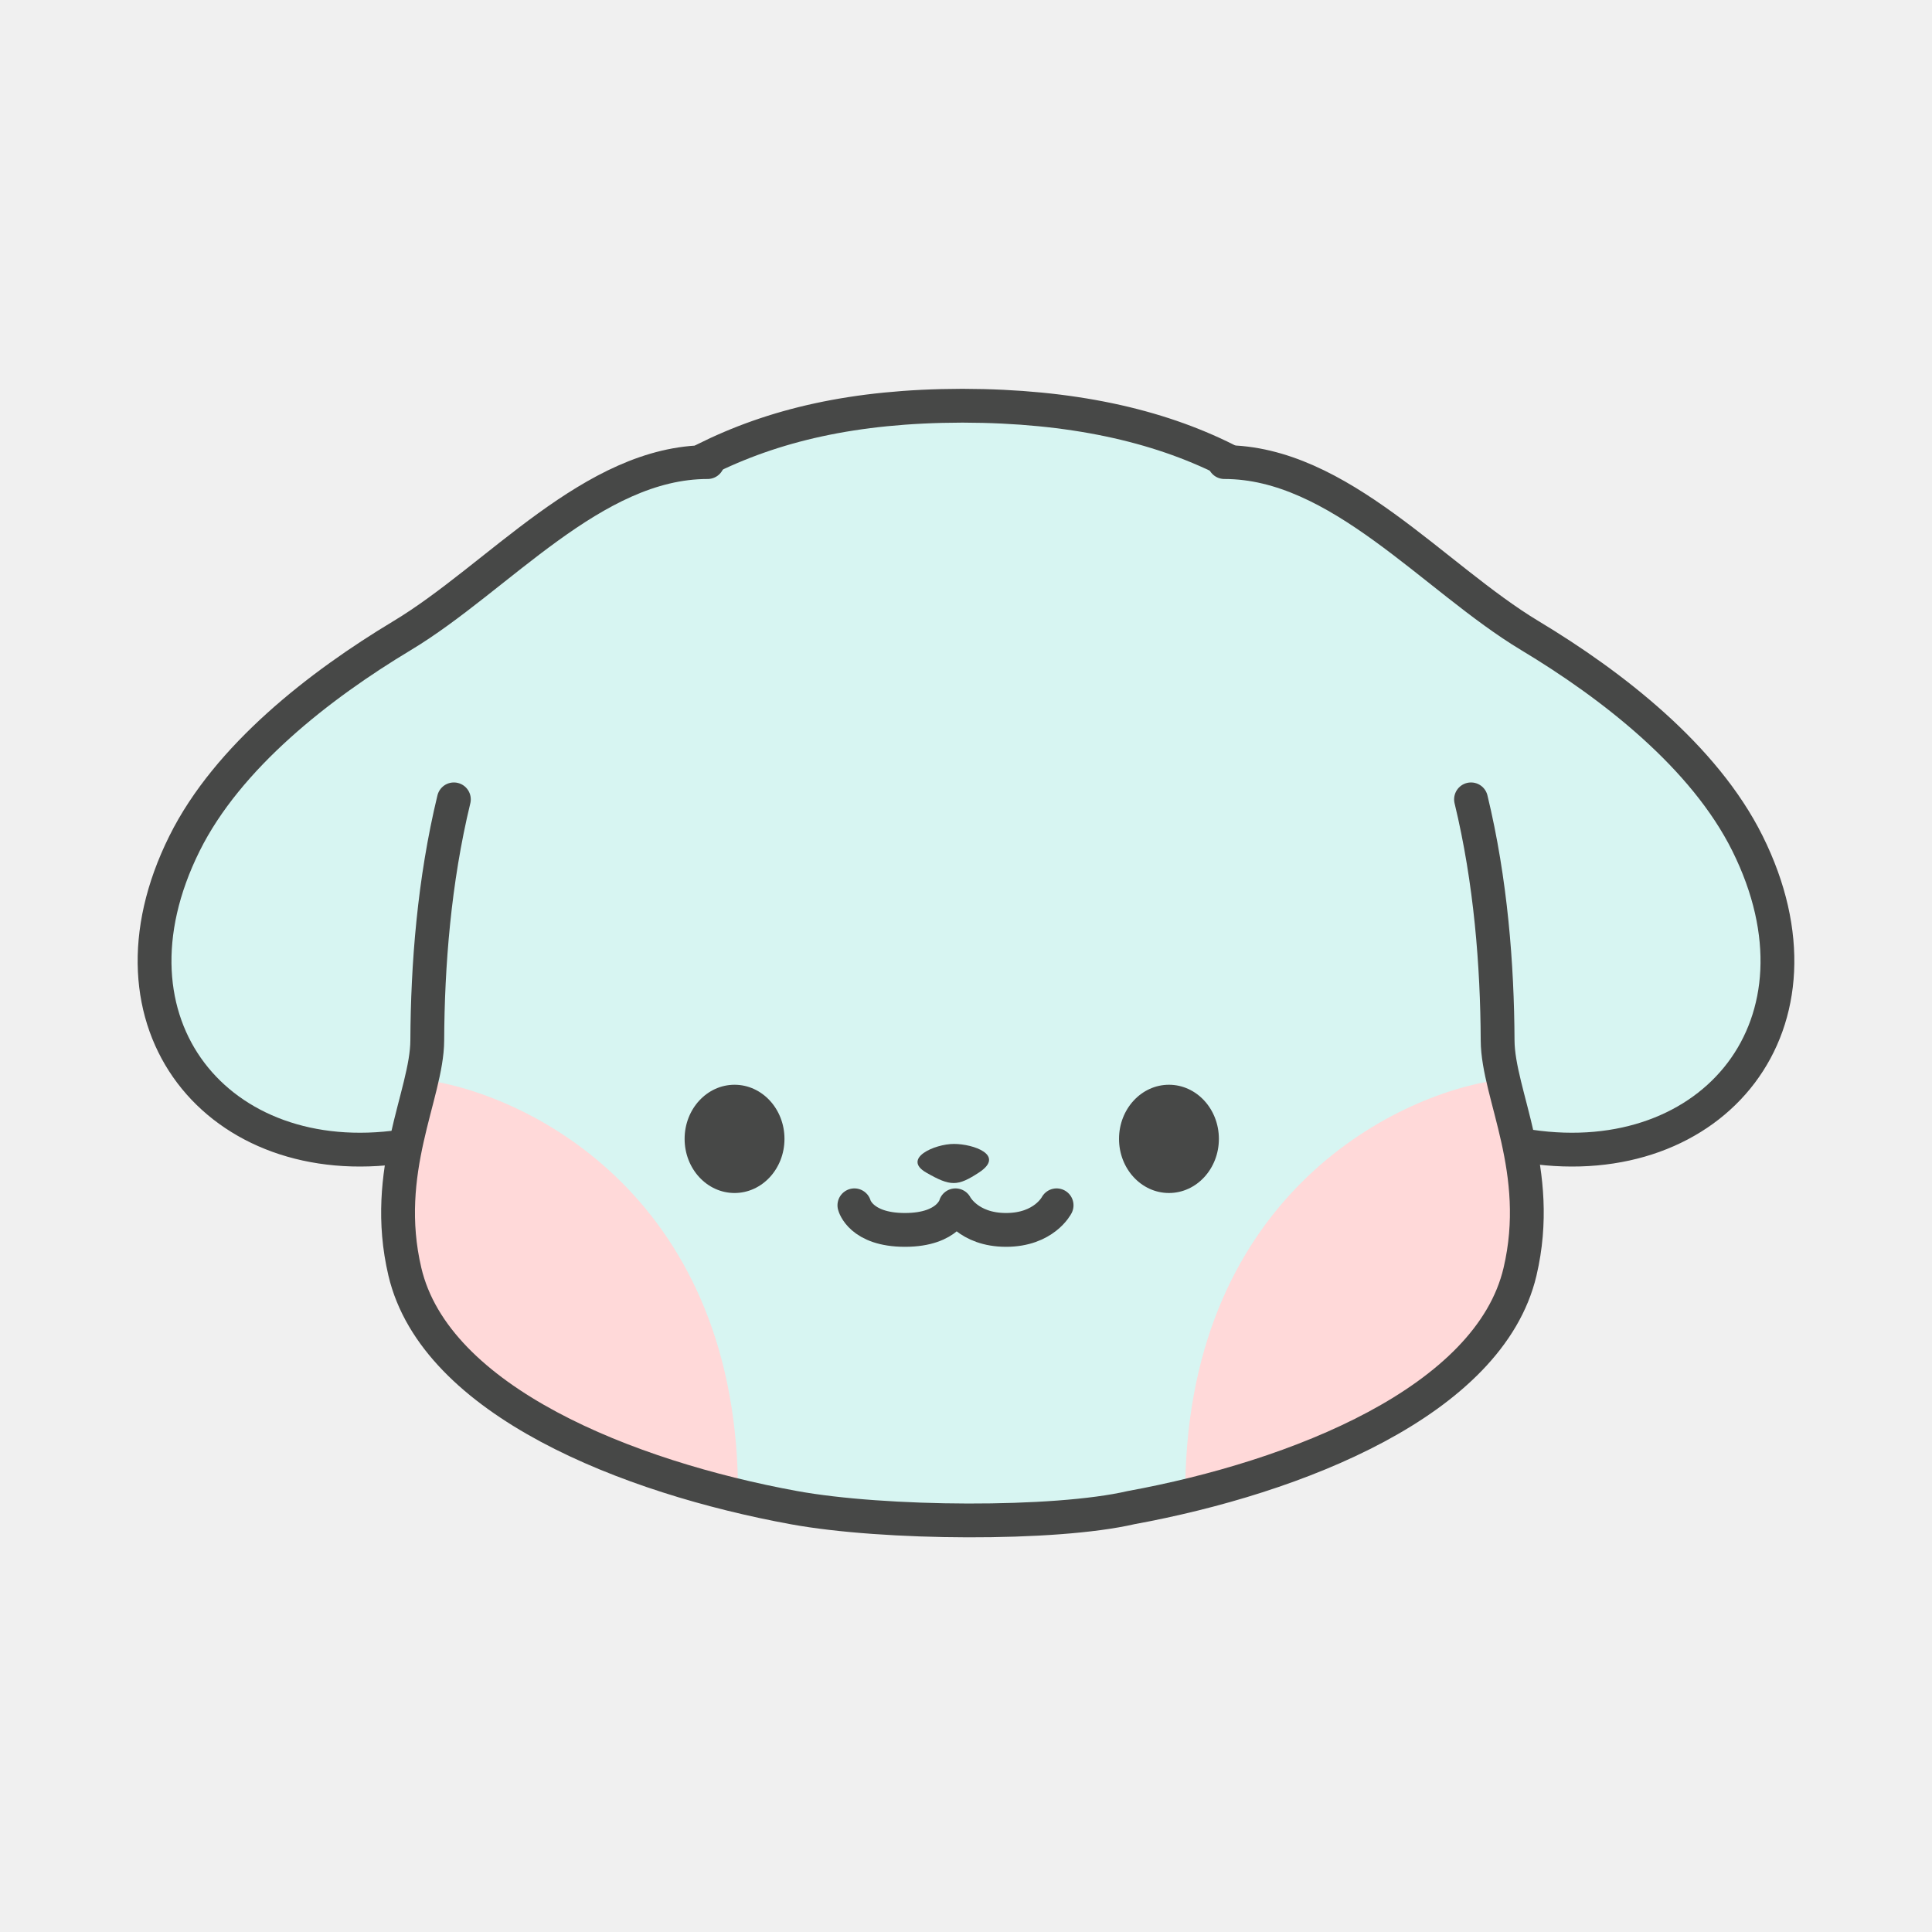
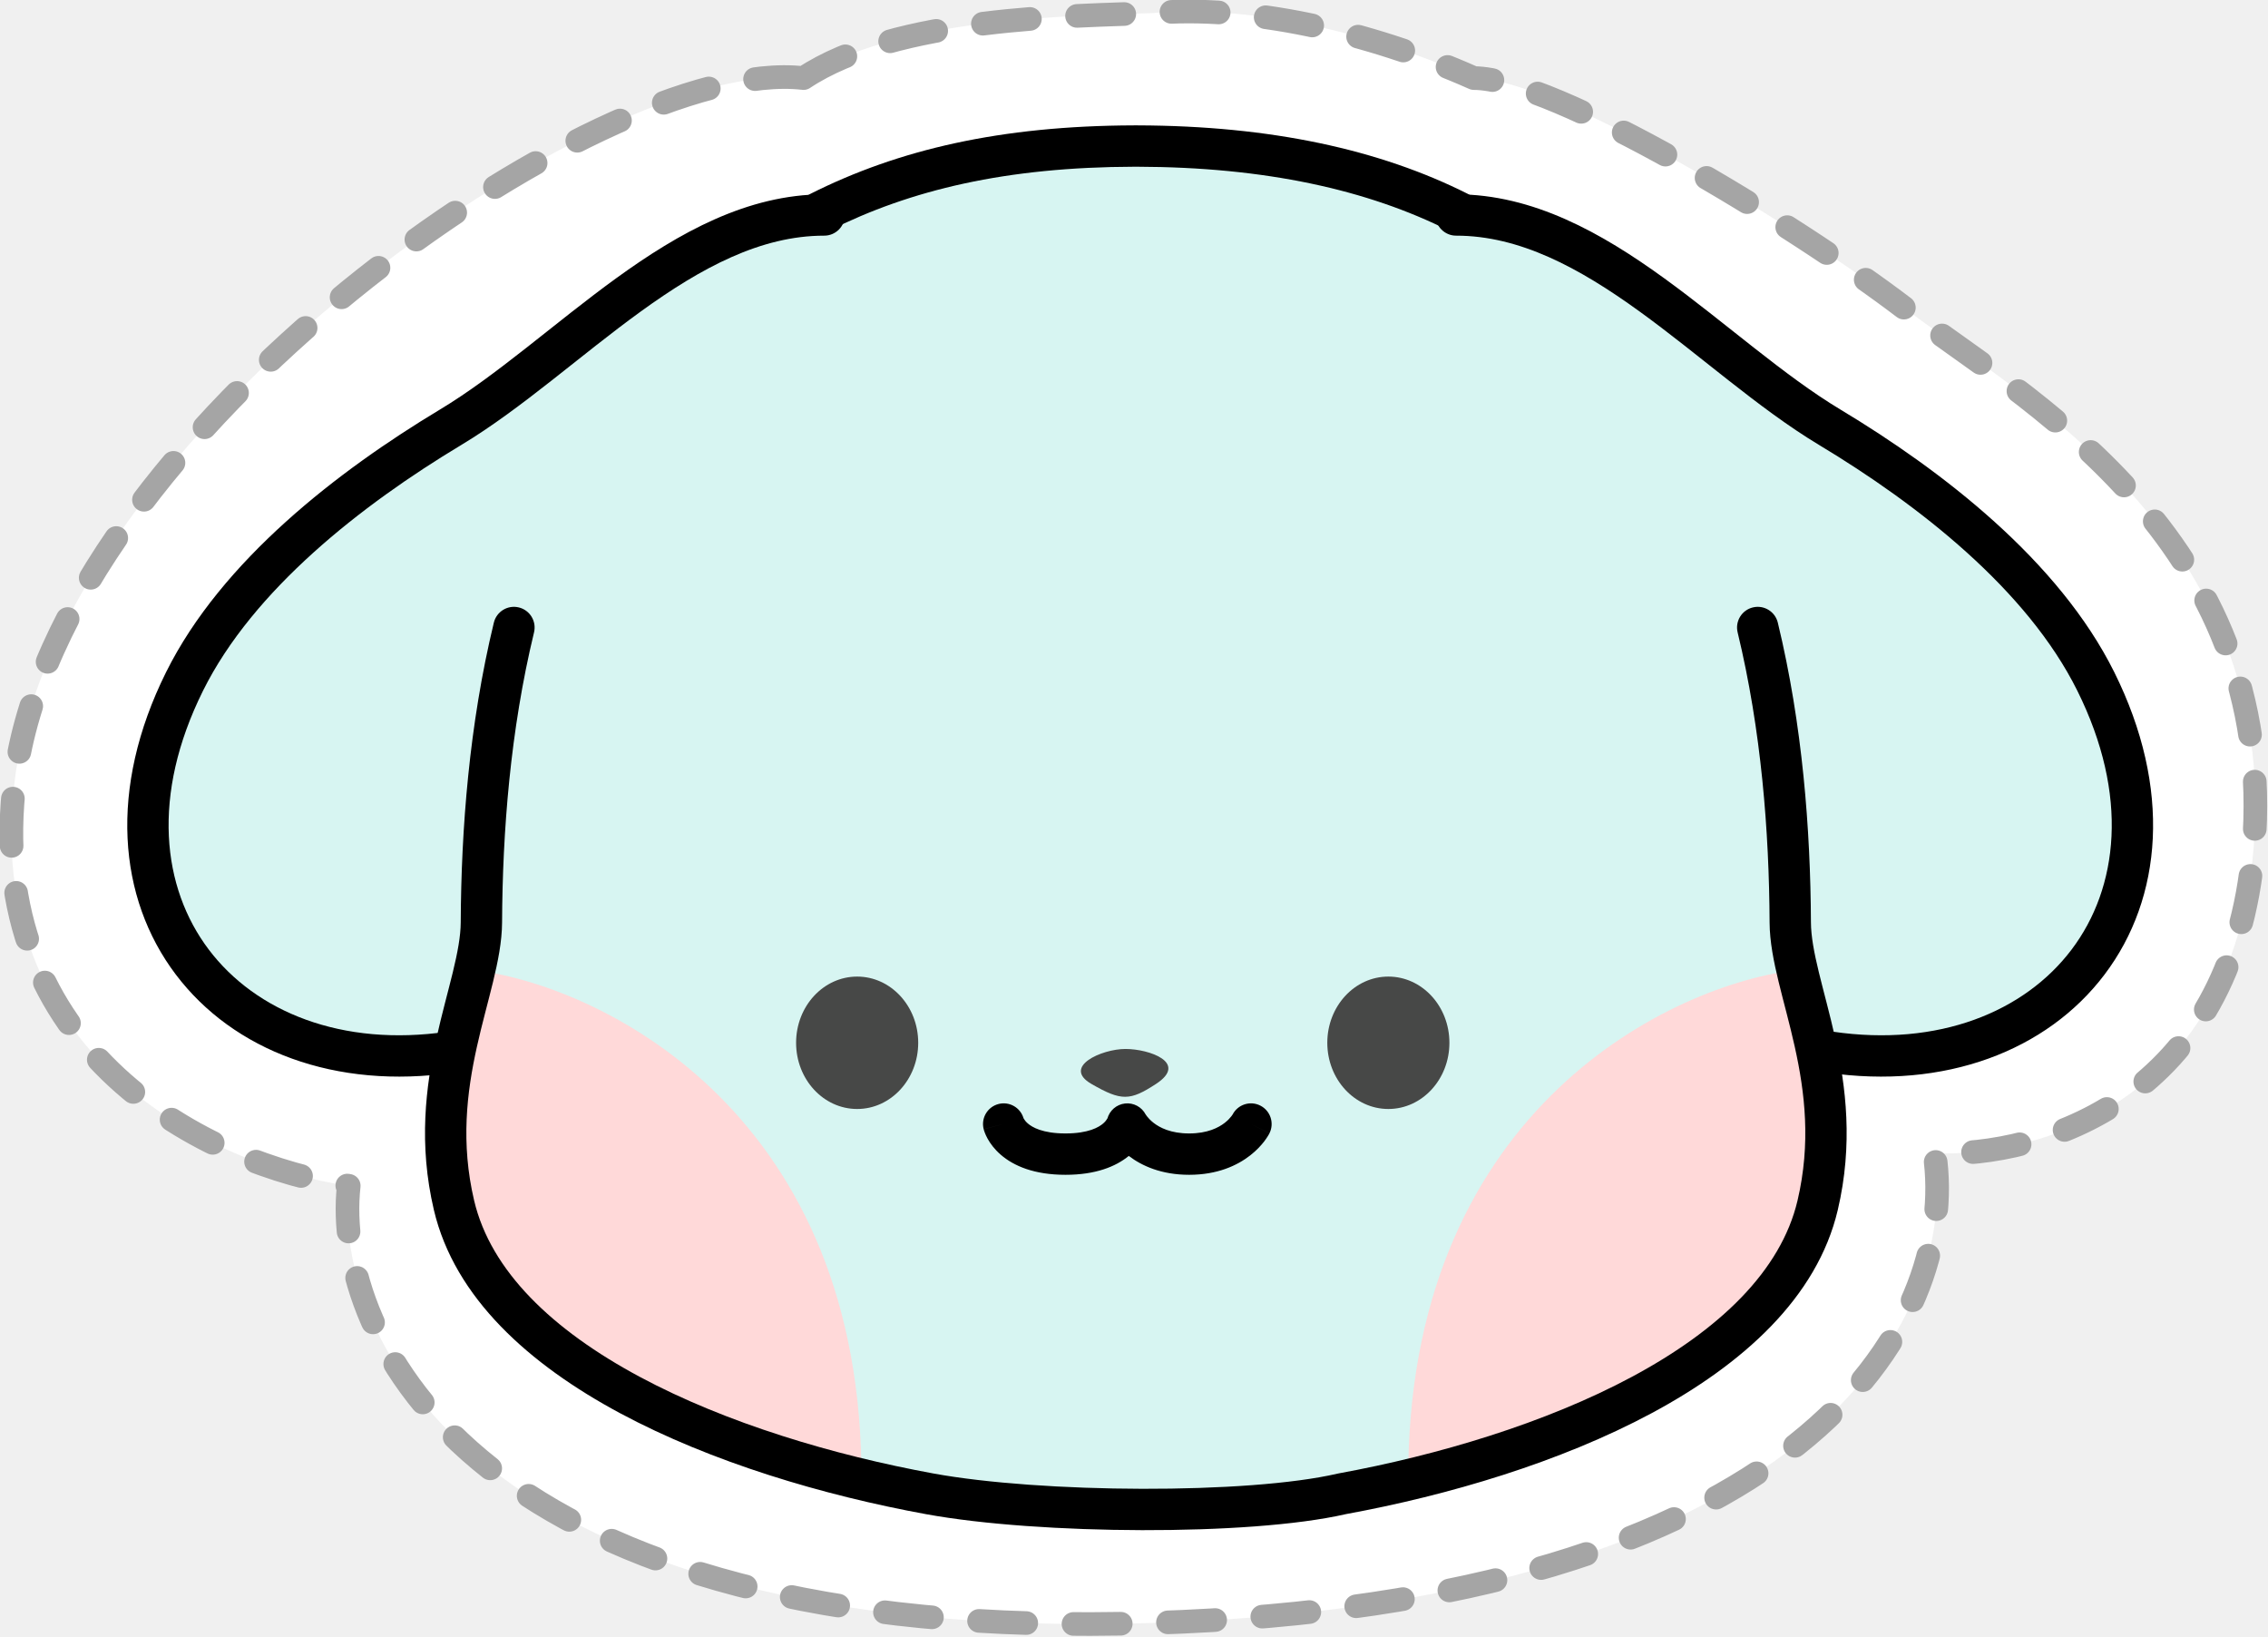
- <svg xmlns="http://www.w3.org/2000/svg" width="400" height="400" viewBox="0 0 400 400" fill="none">
-   <path d="M199.467 84.002C294.18 84.221 309.808 161.111 310.066 215.418C310.12 226.608 319.62 242.415 314.703 263.299C305.967 300.408 232.711 316.376 199.264 315.26C165.818 316.377 92.561 300.408 83.825 263.299C78.908 242.415 88.408 226.608 88.461 215.418C88.72 161.111 104.348 84.221 199.061 84.002V84C199.128 84 199.196 84.001 199.263 84.001C199.331 84.001 199.399 84 199.467 84V84.002Z" fill="#D7F5F2" />
-   <path d="M83.248 237.37C45.293 242.937 19.578 212.067 38.207 174.618C47.159 156.622 66.204 141.847 83.248 131.601C103.174 119.623 122.722 95.67 146.507 95.67L83.248 237.37Z" fill="#D7F5F2" />
-   <path d="M316.752 237.37C354.707 242.937 380.422 212.067 361.793 174.618C352.841 156.622 333.796 141.847 316.752 131.601C296.826 119.623 277.278 95.67 253.493 95.67L316.752 237.37Z" fill="#D7F5F2" />
-   <path d="M199.468 84.002C294.181 84.221 309.81 161.111 310.068 215.418C310.122 226.609 319.622 242.415 314.705 263.299C305.969 300.408 232.711 316.377 199.265 315.26C165.818 316.377 92.561 300.408 83.825 263.299C78.909 242.415 88.409 226.609 88.462 215.418C88.721 161.111 104.35 84.221 199.062 84.002V84C199.13 84 199.197 84.001 199.265 84.001C199.332 84.001 199.4 84 199.468 84V84.002Z" fill="#D7F5F2" />
-   <path d="M152.804 310.161C153.206 248.221 109.731 226.624 87.943 223.568C82.915 231.378 80.51 257.696 84.424 265.846C93.474 284.692 104.535 294.88 152.804 310.161Z" fill="#FFD9D9" />
-   <path d="M245.386 310.161C244.984 248.221 288.459 226.624 310.246 223.568C315.274 231.378 317.679 257.696 313.766 265.846C304.716 284.692 293.654 294.88 245.386 310.161Z" fill="#FFD9D9" />
-   <path d="M146.507 95.67C122.722 95.67 103.174 119.623 83.248 131.601C66.204 141.847 47.159 156.622 38.207 174.617C19.578 212.067 45.293 242.937 83.248 237.37" stroke="#474847" stroke-width="7" stroke-linecap="round" stroke-linejoin="round" />
-   <path d="M253.493 95.67C277.278 95.67 296.826 119.623 316.752 131.601C333.796 141.847 352.841 156.622 361.793 174.617C380.422 212.067 354.707 242.937 316.752 237.37" stroke="#474847" stroke-width="7" stroke-linecap="round" stroke-linejoin="round" />
-   <path d="M93.97 165.499C89.872 182.436 88.535 199.854 88.461 215.418C88.408 226.608 78.908 242.415 83.825 263.299C90.132 290.088 130.063 305.86 164.368 312.14C183 315.551 218.397 315.792 234.16 312.14C268.465 305.86 308.397 290.088 314.703 263.299C319.62 242.415 310.121 226.608 310.067 215.418C309.993 199.854 308.657 182.436 304.558 165.499M253.865 95.206C239.533 88.005 221.674 84.053 199.467 84.002V84C199.4 84 199.332 84.001 199.264 84.001C199.197 84.001 199.129 84 199.061 84V84.002C176.855 84.053 160.097 88.005 145.765 95.206" stroke="#474847" stroke-width="7" stroke-linecap="round" stroke-linejoin="round" />
-   <ellipse cx="152.08" cy="235.793" rx="10.338" ry="11.206" fill="#474847" />
-   <ellipse cx="242.019" cy="235.793" rx="10.338" ry="11.206" fill="#474847" />
-   <path d="M176.891 249.546C176.891 249.546 178.183 254.639 187.358 254.639C196.532 254.639 197.825 249.546 197.825 249.546C197.825 249.546 200.409 254.639 208.292 254.639C216.174 254.639 218.759 249.546 218.759 249.546" stroke="#474847" stroke-width="7" stroke-linecap="round" stroke-linejoin="round" />
-   <path d="M191.762 242.768C196.812 245.676 198.266 245.638 202.666 242.768C208.214 239.15 201.519 236.838 197.501 236.838C193.484 236.838 186.711 239.861 191.762 242.768Z" fill="#474847" />
+ <svg xmlns="http://www.w3.org/2000/svg" width="384" height="277" viewBox="0 0 384 277" fill="none">
+   <path d="M136.046 13.219C151.646 2.819 181.879 2.719 195.046 2.219C211.046 0.78 231.546 5.219 249.546 13.219C263.046 13.219 303.546 37.719 322.546 52.219C341.546 66.719 386.046 90.719 381.546 143.719C377.946 186.119 345.546 195.886 327.546 195.219C331.879 224.219 305.046 271.219 195.046 274.719C80.546 278.362 56.213 226.053 59.046 200.719C35.546 197.386 -3.454 178.119 2.546 131.719C10.046 73.719 101.546 9.219 136.046 13.219Z" fill="white" stroke="#A5A5A5" stroke-width="4" stroke-linecap="round" stroke-linejoin="round" stroke-dasharray="8 8" />
+   <path d="M192.513 24.721C287.225 24.941 302.854 101.83 303.112 156.137C303.166 167.328 312.666 183.134 307.749 204.018C299.013 241.127 225.757 257.096 192.31 255.979C158.864 257.096 85.607 241.127 76.871 204.018C71.954 183.134 81.454 167.328 81.507 156.137C81.766 101.83 97.394 24.94 192.107 24.721V24.719C192.174 24.719 192.242 24.72 192.309 24.72C192.377 24.72 192.445 24.719 192.513 24.719V24.721Z" fill="#D7F5F2" />
+   <path d="M76.294 178.09C38.339 183.656 12.624 152.786 31.253 115.337C40.205 97.341 59.25 82.567 76.294 72.32C96.22 60.342 115.767 36.389 139.553 36.389L76.294 178.09Z" fill="#D7F5F2" />
+   <path d="M309.798 178.09C347.753 183.656 373.467 152.786 354.839 115.337C345.887 97.341 326.842 82.567 309.798 72.32C289.872 60.342 270.324 36.389 246.539 36.389L309.798 178.09Z" fill="#D7F5F2" />
+   <path d="M192.513 24.721C287.226 24.94 302.855 101.83 303.114 156.137C303.167 167.328 312.667 183.134 307.751 204.018C299.014 241.127 225.756 257.096 192.31 255.979C158.864 257.096 85.607 241.127 76.871 204.018C71.954 183.134 81.454 167.328 81.507 156.137C81.766 101.83 97.395 24.94 192.108 24.721V24.719C192.175 24.719 192.243 24.72 192.31 24.72C192.378 24.72 192.446 24.719 192.513 24.719V24.721Z" fill="#D7F5F2" />
+   <path d="M145.85 250.88C146.252 188.941 102.777 167.343 80.989 164.287C75.961 172.097 73.556 198.415 77.469 206.565C86.52 225.412 97.581 235.599 145.85 250.88Z" fill="#FFD9D9" />
+   <path d="M238.432 250.88C238.029 188.941 281.504 167.343 303.292 164.287C308.32 172.097 310.725 198.415 306.812 206.565C297.761 225.412 286.7 235.599 238.432 250.88Z" fill="#FFD9D9" />
+   <path d="M139.553 32.889C141.486 32.889 143.053 34.456 143.053 36.389C143.053 38.322 141.486 39.889 139.553 39.889C128.824 39.889 118.761 45.298 108.527 52.699C103.426 56.388 98.474 60.423 93.4 64.406C88.382 68.346 83.278 72.205 78.097 75.32C61.184 85.487 42.875 99.832 34.387 116.895C25.549 134.662 27.447 150.281 35.347 160.734C43.288 171.242 57.84 177.259 75.786 174.627C77.699 174.346 79.476 175.669 79.757 177.582C80.037 179.494 78.714 181.272 76.802 181.552C56.793 184.487 39.51 177.852 29.763 164.955C19.974 152.002 18.328 133.461 28.119 113.778C37.535 94.85 57.314 79.646 74.49 69.321C79.272 66.447 84.084 62.82 89.078 58.9C94.017 55.023 99.175 50.824 104.425 47.027C114.893 39.457 126.496 32.889 139.553 32.889Z" fill="black" />
+   <path d="M246.539 32.889C244.606 32.889 243.039 34.456 243.039 36.389C243.039 38.322 244.606 39.889 246.539 39.889C257.267 39.889 267.331 45.298 277.564 52.699C282.665 56.388 287.618 60.423 292.691 64.406C297.71 68.346 302.814 72.205 307.995 75.32C324.908 85.487 343.217 99.832 351.705 116.895C360.543 134.662 358.645 150.281 350.745 160.734C342.804 171.242 328.252 177.259 310.306 174.627C308.393 174.346 306.615 175.669 306.335 177.582C306.055 179.494 307.378 181.272 309.29 181.552C329.298 184.487 346.582 177.852 356.329 164.955C366.118 152.002 367.764 133.461 357.973 113.778C348.557 94.85 328.777 79.646 311.602 69.321C306.82 66.447 302.007 62.82 297.014 58.9C292.075 55.023 286.917 50.824 281.667 47.027C271.199 39.457 259.596 32.889 246.539 32.889Z" fill="black" />
+   <path d="M296.781 102.817C298.66 102.362 300.551 103.517 301.006 105.395C305.188 122.679 306.538 140.386 306.613 156.121C306.625 158.483 307.141 161.232 307.953 164.577C308.724 167.752 309.827 171.699 310.712 175.684C312.536 183.901 313.784 193.658 311.156 204.82C307.657 219.685 294.998 230.972 279.631 239.214C264.17 247.506 245.262 253.106 227.901 256.29C219.609 258.194 206.539 259.038 193.378 259.008C180.124 258.978 166.386 258.06 156.783 256.302C139.405 253.121 120.469 247.516 104.989 239.214C89.622 230.972 76.963 219.685 73.464 204.82C70.836 193.658 72.085 183.901 73.908 175.684C74.793 171.699 75.896 167.752 76.667 164.577C77.479 161.232 77.996 158.483 78.007 156.121C78.082 140.386 79.432 122.679 83.614 105.395C84.069 103.517 85.96 102.362 87.839 102.817C89.718 103.271 90.872 105.163 90.418 107.042C86.403 123.631 85.08 140.761 85.007 156.154C84.991 159.387 84.3 162.81 83.47 166.229C82.598 169.817 81.625 173.225 80.742 177.201C79.032 184.906 77.989 193.494 80.277 203.216C83.085 215.14 93.546 225.134 108.297 233.045C122.935 240.896 141.117 246.318 158.044 249.417C167.073 251.07 180.35 251.978 193.394 252.008C206.48 252.038 218.941 251.182 226.417 249.45L226.576 249.417C243.503 246.318 261.685 240.896 276.323 233.045C291.074 225.134 301.535 215.14 304.343 203.216C306.632 193.494 305.588 184.906 303.878 177.201C302.995 173.225 302.022 169.817 301.15 166.229C300.32 162.81 299.629 159.387 299.613 156.154C299.54 140.761 298.217 123.631 294.202 107.042C293.748 105.163 294.903 103.271 296.781 102.817ZM192.611 21.222C215.181 21.285 233.574 25.308 248.482 32.798C250.21 33.666 250.906 35.769 250.038 37.497C249.17 39.224 247.067 39.921 245.34 39.053C231.602 32.151 214.306 28.272 192.505 28.221C192.485 28.221 192.465 28.22 192.445 28.219C192.384 28.219 192.535 28.22 192.314 28.22H192.306C192.084 28.22 192.237 28.219 192.174 28.219C192.154 28.22 192.135 28.221 192.115 28.221C170.347 28.272 154.144 32.139 140.382 39.053C138.655 39.921 136.55 39.224 135.683 37.497C134.815 35.769 135.512 33.666 137.239 32.798C152.123 25.32 169.408 21.285 192.008 21.222C192.041 21.221 192.073 21.219 192.106 21.219C192.154 21.219 192.201 21.22 192.233 21.22H192.387C192.42 21.22 192.466 21.219 192.514 21.219C192.546 21.219 192.579 21.221 192.611 21.222Z" fill="black" />
+   <path d="M155.464 176.512C155.464 182.701 150.835 187.718 145.126 187.718C139.416 187.718 134.788 182.701 134.788 176.512C134.788 170.323 139.416 165.306 145.126 165.306C150.835 165.306 155.464 170.323 155.464 176.512Z" fill="#474847" />
+   <path d="M245.403 176.512C245.403 182.701 240.775 187.718 235.065 187.718C229.356 187.718 224.728 182.701 224.728 176.512C224.728 170.323 229.356 165.306 235.065 165.306C240.775 165.306 245.403 170.323 245.403 176.512Z" fill="#474847" />
+   <path d="M169.076 186.872C170.895 186.411 172.742 187.466 173.283 189.241C173.29 189.258 173.309 189.301 173.344 189.364C173.433 189.526 173.632 189.829 174.021 190.166C174.744 190.792 176.499 191.858 180.403 191.858C184.308 191.858 186.063 190.792 186.786 190.166C187.175 189.829 187.374 189.526 187.464 189.364C187.509 189.282 187.528 189.233 187.528 189.233C187.528 189.234 187.523 189.247 187.514 189.274C187.51 189.288 187.505 189.306 187.499 189.327C187.496 189.338 187.492 189.35 187.489 189.362C187.487 189.369 187.485 189.376 187.483 189.383C187.482 189.386 187.481 189.389 187.48 189.393C187.48 189.394 187.48 189.398 187.479 189.399V189.399C187.839 187.988 189.036 186.947 190.484 186.786C191.928 186.626 193.32 187.375 193.983 188.666C193.981 188.662 193.98 188.658 193.978 188.654C193.974 188.647 193.971 188.64 193.968 188.635C193.962 188.624 193.958 188.617 193.957 188.614C193.959 188.618 193.965 188.628 193.974 188.644C194.005 188.693 194.07 188.795 194.177 188.934C194.39 189.212 194.755 189.626 195.302 190.053C196.351 190.872 198.218 191.858 201.338 191.858C204.457 191.858 206.324 190.872 207.374 190.053C207.92 189.626 208.285 189.212 208.498 188.934C208.604 188.795 208.671 188.693 208.701 188.644C208.716 188.62 208.722 188.609 208.719 188.614C208.717 188.617 208.713 188.624 208.707 188.635C208.704 188.64 208.701 188.647 208.697 188.654C208.695 188.658 208.693 188.663 208.69 188.667C208.689 188.669 208.688 188.67 208.687 188.672C209.565 186.955 211.668 186.271 213.388 187.144C215.112 188.018 215.8 190.125 214.926 191.849L211.805 190.265L214.924 191.853L214.918 191.864C214.915 191.87 214.911 191.876 214.908 191.882C214.901 191.894 214.895 191.909 214.887 191.924C214.87 191.954 214.851 191.989 214.829 192.029C214.784 192.109 214.726 192.208 214.655 192.323C214.513 192.553 214.317 192.849 214.057 193.188C213.54 193.864 212.765 194.724 211.68 195.57C209.467 197.298 206.1 198.858 201.338 198.858C196.662 198.858 193.332 197.353 191.118 195.663C188.893 197.481 185.48 198.858 180.403 198.858C175.133 198.858 171.654 197.378 169.437 195.457C168.356 194.521 167.659 193.55 167.22 192.757C167.001 192.362 166.848 192.012 166.741 191.733C166.688 191.594 166.645 191.471 166.613 191.369C166.597 191.318 166.584 191.272 166.572 191.232C166.566 191.211 166.561 191.192 166.556 191.175C166.554 191.166 166.552 191.157 166.55 191.149C166.549 191.145 166.548 191.141 166.547 191.137C166.546 191.135 166.546 191.132 166.546 191.131C166.551 191.127 166.695 191.087 169.936 190.265L166.544 191.125C166.069 189.252 167.202 187.347 169.076 186.872ZM173.327 189.399C173.327 189.399 173.326 189.394 173.326 189.393C173.325 189.389 173.324 189.386 173.323 189.383C173.321 189.376 173.32 189.369 173.318 189.362C173.315 189.35 173.311 189.338 173.308 189.327C173.302 189.306 173.297 189.288 173.293 189.274C173.292 189.272 173.29 189.271 173.29 189.269C173.303 189.312 173.316 189.355 173.327 189.399Z" fill="black" />
+   <path d="M184.808 183.487C189.858 186.395 191.312 186.357 195.712 183.487C201.26 179.869 194.564 177.557 190.547 177.557C186.53 177.557 179.757 180.58 184.808 183.487Z" fill="#474847" />
</svg>
